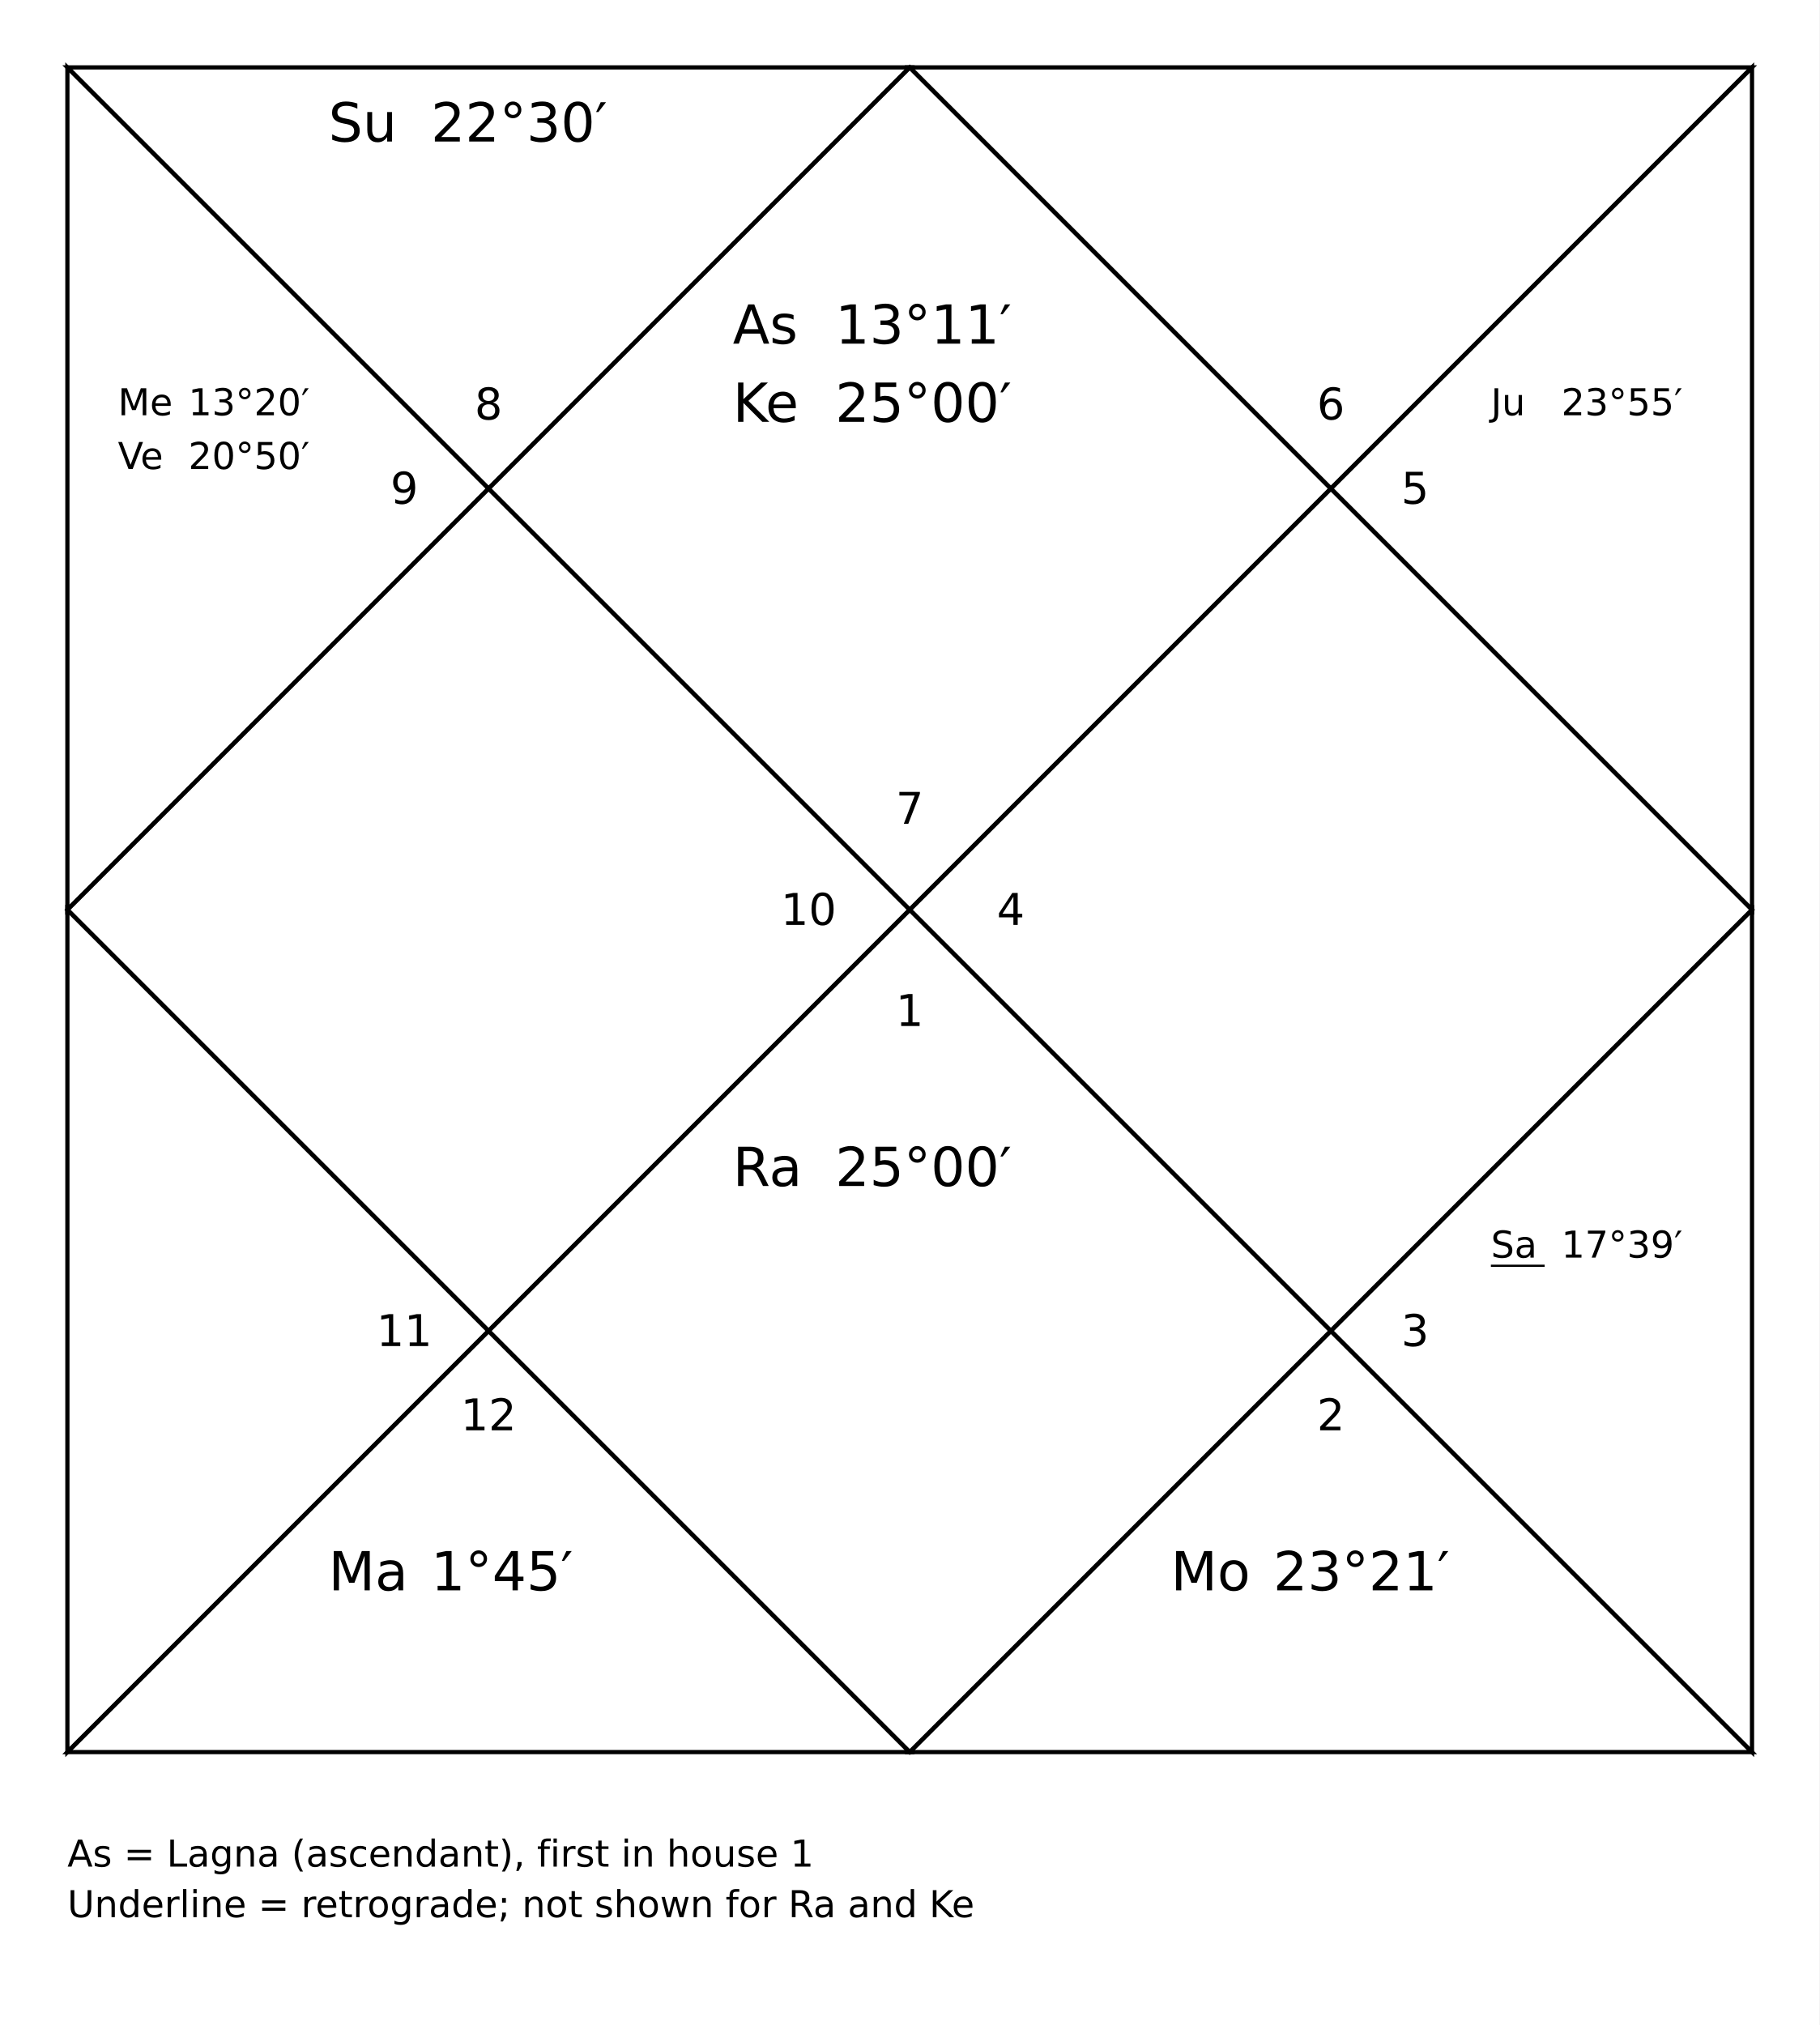
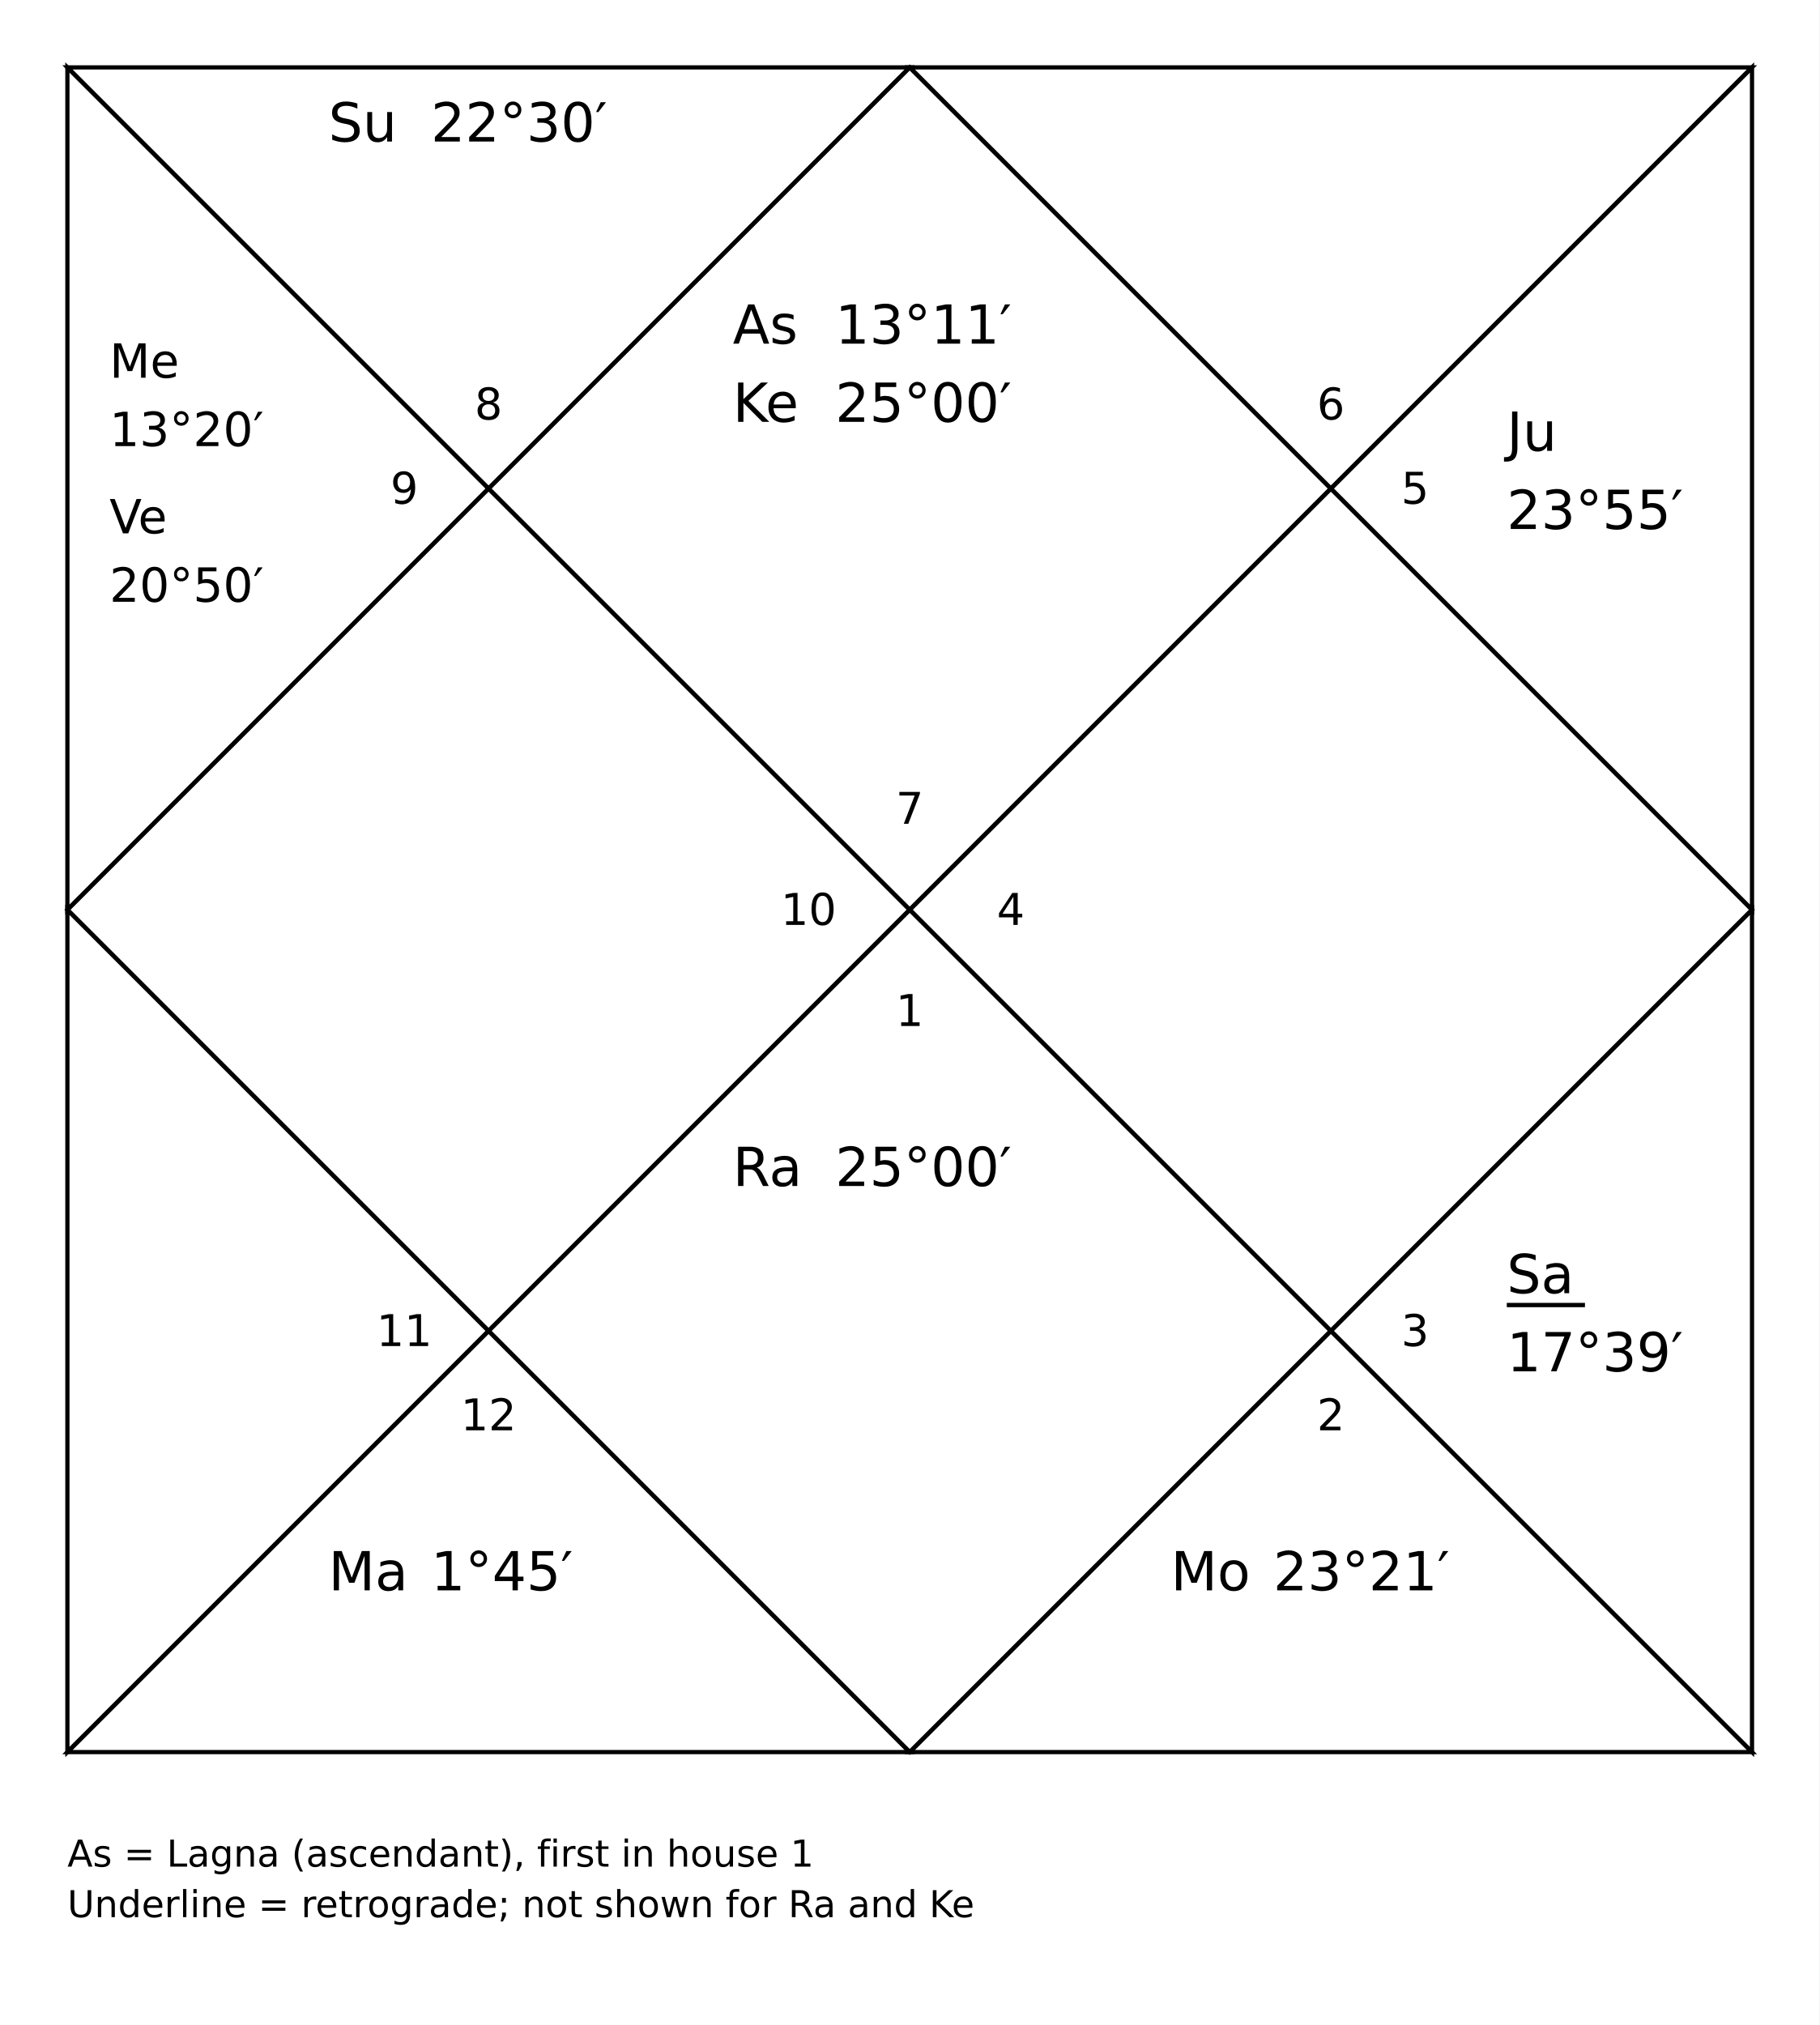
- <svg xmlns="http://www.w3.org/2000/svg" role="img" aria-labelledby="title desc" viewBox="0 0 1080 1202" preserveAspectRatio="xMidYMin meet">
+ <svg xmlns="http://www.w3.org/2000/svg" role="img" aria-labelledby="d1-title" aria-describedby="d1-desc" viewBox="0 0 1080 1202" preserveAspectRatio="xMidYMin meet">
  <rect class="paper" x="0.00" y="0.00" width="1080.00" height="1202.00" fill="#ffffff" />
  <g class="chart">
-     <g class="house" data-house="1" data-rashi="7">
+     <g class="house" data-house="1" data-rashi="7" data-layout="inline">
      <polygon class="cell" points="540.00,40.00 790.00,290.00 540.00,540.00 290.00,290.00" fill="none" stroke="#000000" stroke-width="2.50" />
      <text class="numeral" x="540.00" y="480.00" font-family="&quot;DejaVu Sans&quot;, Arial, Helvetica, sans-serif" font-size="26.00" text-anchor="middle" dominant-baseline="central" fill="#000000">7</text>
      <text class="abbr" data-graha="lagna" x="435.00" y="204.00" font-family="&quot;DejaVu Sans&quot;, Arial, Helvetica, sans-serif" font-size="32.00" text-anchor="start" fill="#000000">As</text>
      <text class="deg" data-graha="lagna" x="495.80" y="204.00" font-family="&quot;DejaVu Sans&quot;, Arial, Helvetica, sans-serif" font-size="32.00" text-anchor="start" fill="#000000">13°11′</text>
      <text class="abbr" data-graha="ketu" x="435.00" y="250.40" font-family="&quot;DejaVu Sans&quot;, Arial, Helvetica, sans-serif" font-size="32.00" text-anchor="start" fill="#000000">Ke</text>
      <text class="deg" data-graha="ketu" x="495.80" y="250.40" font-family="&quot;DejaVu Sans&quot;, Arial, Helvetica, sans-serif" font-size="32.00" text-anchor="start" fill="#000000">25°00′</text>
    </g>
-     <g class="house" data-house="2" data-rashi="8">
+     <g class="house" data-house="2" data-rashi="8" data-layout="inline">
      <polygon class="cell" points="40.00,40.00 540.00,40.00 290.00,290.00" fill="none" stroke="#000000" stroke-width="2.50" />
      <text class="numeral" x="290.00" y="240.00" font-family="&quot;DejaVu Sans&quot;, Arial, Helvetica, sans-serif" font-size="26.00" text-anchor="middle" dominant-baseline="central" fill="#000000">8</text>
      <text class="abbr" data-graha="sun" x="195.00" y="84.00" font-family="&quot;DejaVu Sans&quot;, Arial, Helvetica, sans-serif" font-size="32.00" text-anchor="start" fill="#000000">Su</text>
      <text class="deg" data-graha="sun" x="255.80" y="84.00" font-family="&quot;DejaVu Sans&quot;, Arial, Helvetica, sans-serif" font-size="32.00" text-anchor="start" fill="#000000">22°30′</text>
    </g>
-     <g class="house" data-house="3" data-rashi="9">
+     <g class="house" data-house="3" data-rashi="9" data-layout="stacked">
      <polygon class="cell" points="40.00,40.00 290.00,290.00 40.00,540.00" fill="none" stroke="#000000" stroke-width="2.50" />
      <text class="numeral" x="240.00" y="290.00" font-family="&quot;DejaVu Sans&quot;, Arial, Helvetica, sans-serif" font-size="26.00" text-anchor="middle" dominant-baseline="central" fill="#000000">9</text>
-       <text class="abbr" data-graha="mercury" x="70.00" y="246.50" font-family="&quot;DejaVu Sans&quot;, Arial, Helvetica, sans-serif" font-size="22.00" text-anchor="start" fill="#000000">Me</text>
-       <text class="deg" data-graha="mercury" x="111.80" y="246.50" font-family="&quot;DejaVu Sans&quot;, Arial, Helvetica, sans-serif" font-size="22.00" text-anchor="start" fill="#000000">13°20′</text>
-       <text class="abbr" data-graha="venus" x="70.00" y="278.40" font-family="&quot;DejaVu Sans&quot;, Arial, Helvetica, sans-serif" font-size="22.00" text-anchor="start" fill="#000000">Ve</text>
-       <text class="deg" data-graha="venus" x="111.80" y="278.40" font-family="&quot;DejaVu Sans&quot;, Arial, Helvetica, sans-serif" font-size="22.00" text-anchor="start" fill="#000000">20°50′</text>
+       <text class="abbr" data-graha="mercury" x="65.00" y="224.20" font-family="&quot;DejaVu Sans&quot;, Arial, Helvetica, sans-serif" font-size="28.00" text-anchor="start" fill="#000000">Me</text>
+       <text class="deg" data-graha="mercury" x="65.00" y="264.80" font-family="&quot;DejaVu Sans&quot;, Arial, Helvetica, sans-serif" font-size="28.00" text-anchor="start" fill="#000000">13°20′</text>
+       <text class="abbr" data-graha="venus" x="65.00" y="316.60" font-family="&quot;DejaVu Sans&quot;, Arial, Helvetica, sans-serif" font-size="28.00" text-anchor="start" fill="#000000">Ve</text>
+       <text class="deg" data-graha="venus" x="65.00" y="357.20" font-family="&quot;DejaVu Sans&quot;, Arial, Helvetica, sans-serif" font-size="28.00" text-anchor="start" fill="#000000">20°50′</text>
    </g>
-     <g class="house" data-house="4" data-rashi="10">
+     <g class="house" data-house="4" data-rashi="10" data-layout="inline">
      <polygon class="cell" points="40.00,540.00 290.00,290.00 540.00,540.00 290.00,790.00" fill="none" stroke="#000000" stroke-width="2.50" />
      <text class="numeral" x="480.00" y="540.00" font-family="&quot;DejaVu Sans&quot;, Arial, Helvetica, sans-serif" font-size="26.00" text-anchor="middle" dominant-baseline="central" fill="#000000">10</text>
    </g>
-     <g class="house" data-house="5" data-rashi="11">
+     <g class="house" data-house="5" data-rashi="11" data-layout="stacked">
      <polygon class="cell" points="40.00,540.00 290.00,790.00 40.00,1040.00" fill="none" stroke="#000000" stroke-width="2.50" />
      <text class="numeral" x="240.00" y="790.00" font-family="&quot;DejaVu Sans&quot;, Arial, Helvetica, sans-serif" font-size="26.00" text-anchor="middle" dominant-baseline="central" fill="#000000">11</text>
    </g>
-     <g class="house" data-house="6" data-rashi="12">
+     <g class="house" data-house="6" data-rashi="12" data-layout="inline">
      <polygon class="cell" points="40.00,1040.00 540.00,1040.00 290.00,790.00" fill="none" stroke="#000000" stroke-width="2.50" />
      <text class="numeral" x="290.00" y="840.00" font-family="&quot;DejaVu Sans&quot;, Arial, Helvetica, sans-serif" font-size="26.00" text-anchor="middle" dominant-baseline="central" fill="#000000">12</text>
      <text class="abbr" data-graha="mars" x="195.00" y="944.00" font-family="&quot;DejaVu Sans&quot;, Arial, Helvetica, sans-serif" font-size="32.00" text-anchor="start" fill="#000000">Ma</text>
      <text class="deg" data-graha="mars" x="255.80" y="944.00" font-family="&quot;DejaVu Sans&quot;, Arial, Helvetica, sans-serif" font-size="32.00" text-anchor="start" fill="#000000">1°45′</text>
    </g>
-     <g class="house" data-house="7" data-rashi="1">
+     <g class="house" data-house="7" data-rashi="1" data-layout="inline">
      <polygon class="cell" points="540.00,1040.00 290.00,790.00 540.00,540.00 790.00,790.00" fill="none" stroke="#000000" stroke-width="2.50" />
      <text class="numeral" x="540.00" y="600.00" font-family="&quot;DejaVu Sans&quot;, Arial, Helvetica, sans-serif" font-size="26.00" text-anchor="middle" dominant-baseline="central" fill="#000000">1</text>
      <text class="abbr" data-graha="rahu" x="435.00" y="704.00" font-family="&quot;DejaVu Sans&quot;, Arial, Helvetica, sans-serif" font-size="32.00" text-anchor="start" fill="#000000">Ra</text>
      <text class="deg" data-graha="rahu" x="495.80" y="704.00" font-family="&quot;DejaVu Sans&quot;, Arial, Helvetica, sans-serif" font-size="32.00" text-anchor="start" fill="#000000">25°00′</text>
    </g>
-     <g class="house" data-house="8" data-rashi="2">
+     <g class="house" data-house="8" data-rashi="2" data-layout="inline">
      <polygon class="cell" points="540.00,1040.00 1040.00,1040.00 790.00,790.00" fill="none" stroke="#000000" stroke-width="2.50" />
      <text class="numeral" x="790.00" y="840.00" font-family="&quot;DejaVu Sans&quot;, Arial, Helvetica, sans-serif" font-size="26.00" text-anchor="middle" dominant-baseline="central" fill="#000000">2</text>
      <text class="abbr" data-graha="moon" x="695.00" y="944.00" font-family="&quot;DejaVu Sans&quot;, Arial, Helvetica, sans-serif" font-size="32.00" text-anchor="start" fill="#000000">Mo</text>
      <text class="deg" data-graha="moon" x="755.80" y="944.00" font-family="&quot;DejaVu Sans&quot;, Arial, Helvetica, sans-serif" font-size="32.00" text-anchor="start" fill="#000000">23°21′</text>
    </g>
-     <g class="house" data-house="9" data-rashi="3">
+     <g class="house" data-house="9" data-rashi="3" data-layout="stacked">
      <polygon class="cell" points="1040.00,1040.00 790.00,790.00 1040.00,540.00" fill="none" stroke="#000000" stroke-width="2.50" />
      <text class="numeral" x="840.00" y="790.00" font-family="&quot;DejaVu Sans&quot;, Arial, Helvetica, sans-serif" font-size="26.00" text-anchor="middle" dominant-baseline="central" fill="#000000">3</text>
-       <text class="abbr" data-graha="saturn" x="885.00" y="746.50" font-family="&quot;DejaVu Sans&quot;, Arial, Helvetica, sans-serif" font-size="22.00" text-anchor="start" fill="#000000">Sa</text>
-       <text class="deg" data-graha="saturn" x="926.80" y="746.50" font-family="&quot;DejaVu Sans&quot;, Arial, Helvetica, sans-serif" font-size="22.00" text-anchor="start" fill="#000000">17°39′</text>
-       <line class="retro" data-graha="saturn" x1="885.00" y1="751.34" x2="916.90" y2="751.34" stroke="#000000" stroke-width="1.32" />
+       <text class="abbr" data-graha="saturn" x="894.44" y="767.60" font-family="&quot;DejaVu Sans&quot;, Arial, Helvetica, sans-serif" font-size="32.00" text-anchor="start" fill="#000000">Sa</text>
+       <text class="deg" data-graha="saturn" x="894.44" y="814.00" font-family="&quot;DejaVu Sans&quot;, Arial, Helvetica, sans-serif" font-size="32.00" text-anchor="start" fill="#000000">17°39′</text>
+       <line class="retro" data-graha="saturn" x1="894.44" y1="774.64" x2="940.84" y2="774.64" stroke="#000000" stroke-width="2.56" />
    </g>
-     <g class="house" data-house="10" data-rashi="4">
+     <g class="house" data-house="10" data-rashi="4" data-layout="inline">
      <polygon class="cell" points="1040.00,540.00 790.00,790.00 540.00,540.00 790.00,290.00" fill="none" stroke="#000000" stroke-width="2.50" />
      <text class="numeral" x="600.00" y="540.00" font-family="&quot;DejaVu Sans&quot;, Arial, Helvetica, sans-serif" font-size="26.00" text-anchor="middle" dominant-baseline="central" fill="#000000">4</text>
    </g>
-     <g class="house" data-house="11" data-rashi="5">
+     <g class="house" data-house="11" data-rashi="5" data-layout="stacked">
      <polygon class="cell" points="1040.00,40.00 1040.00,540.00 790.00,290.00" fill="none" stroke="#000000" stroke-width="2.50" />
      <text class="numeral" x="840.00" y="290.00" font-family="&quot;DejaVu Sans&quot;, Arial, Helvetica, sans-serif" font-size="26.00" text-anchor="middle" dominant-baseline="central" fill="#000000">5</text>
-       <text class="abbr" data-graha="jupiter" x="885.00" y="246.50" font-family="&quot;DejaVu Sans&quot;, Arial, Helvetica, sans-serif" font-size="22.00" text-anchor="start" fill="#000000">Ju</text>
-       <text class="deg" data-graha="jupiter" x="926.80" y="246.50" font-family="&quot;DejaVu Sans&quot;, Arial, Helvetica, sans-serif" font-size="22.00" text-anchor="start" fill="#000000">23°55′</text>
+       <text class="abbr" data-graha="jupiter" x="894.44" y="267.60" font-family="&quot;DejaVu Sans&quot;, Arial, Helvetica, sans-serif" font-size="32.00" text-anchor="start" fill="#000000">Ju</text>
+       <text class="deg" data-graha="jupiter" x="894.44" y="314.00" font-family="&quot;DejaVu Sans&quot;, Arial, Helvetica, sans-serif" font-size="32.00" text-anchor="start" fill="#000000">23°55′</text>
    </g>
-     <g class="house" data-house="12" data-rashi="6">
+     <g class="house" data-house="12" data-rashi="6" data-layout="inline">
      <polygon class="cell" points="540.00,40.00 1040.00,40.00 790.00,290.00" fill="none" stroke="#000000" stroke-width="2.50" />
      <text class="numeral" x="790.00" y="240.00" font-family="&quot;DejaVu Sans&quot;, Arial, Helvetica, sans-serif" font-size="26.00" text-anchor="middle" dominant-baseline="central" fill="#000000">6</text>
    </g>
  </g>
  <g class="legend">
    <text class="legend-marker" x="40.00" y="1108.00" font-family="&quot;DejaVu Sans&quot;, Arial, Helvetica, sans-serif" font-size="22.00" text-anchor="start" fill="#000000">As = Lagna (ascendant), first in house 1</text>
    <text class="legend-marker" x="40.00" y="1138.00" font-family="&quot;DejaVu Sans&quot;, Arial, Helvetica, sans-serif" font-size="22.00" text-anchor="start" fill="#000000">Underline = retrograde; not shown for Ra and Ke</text>
  </g>
</svg>
